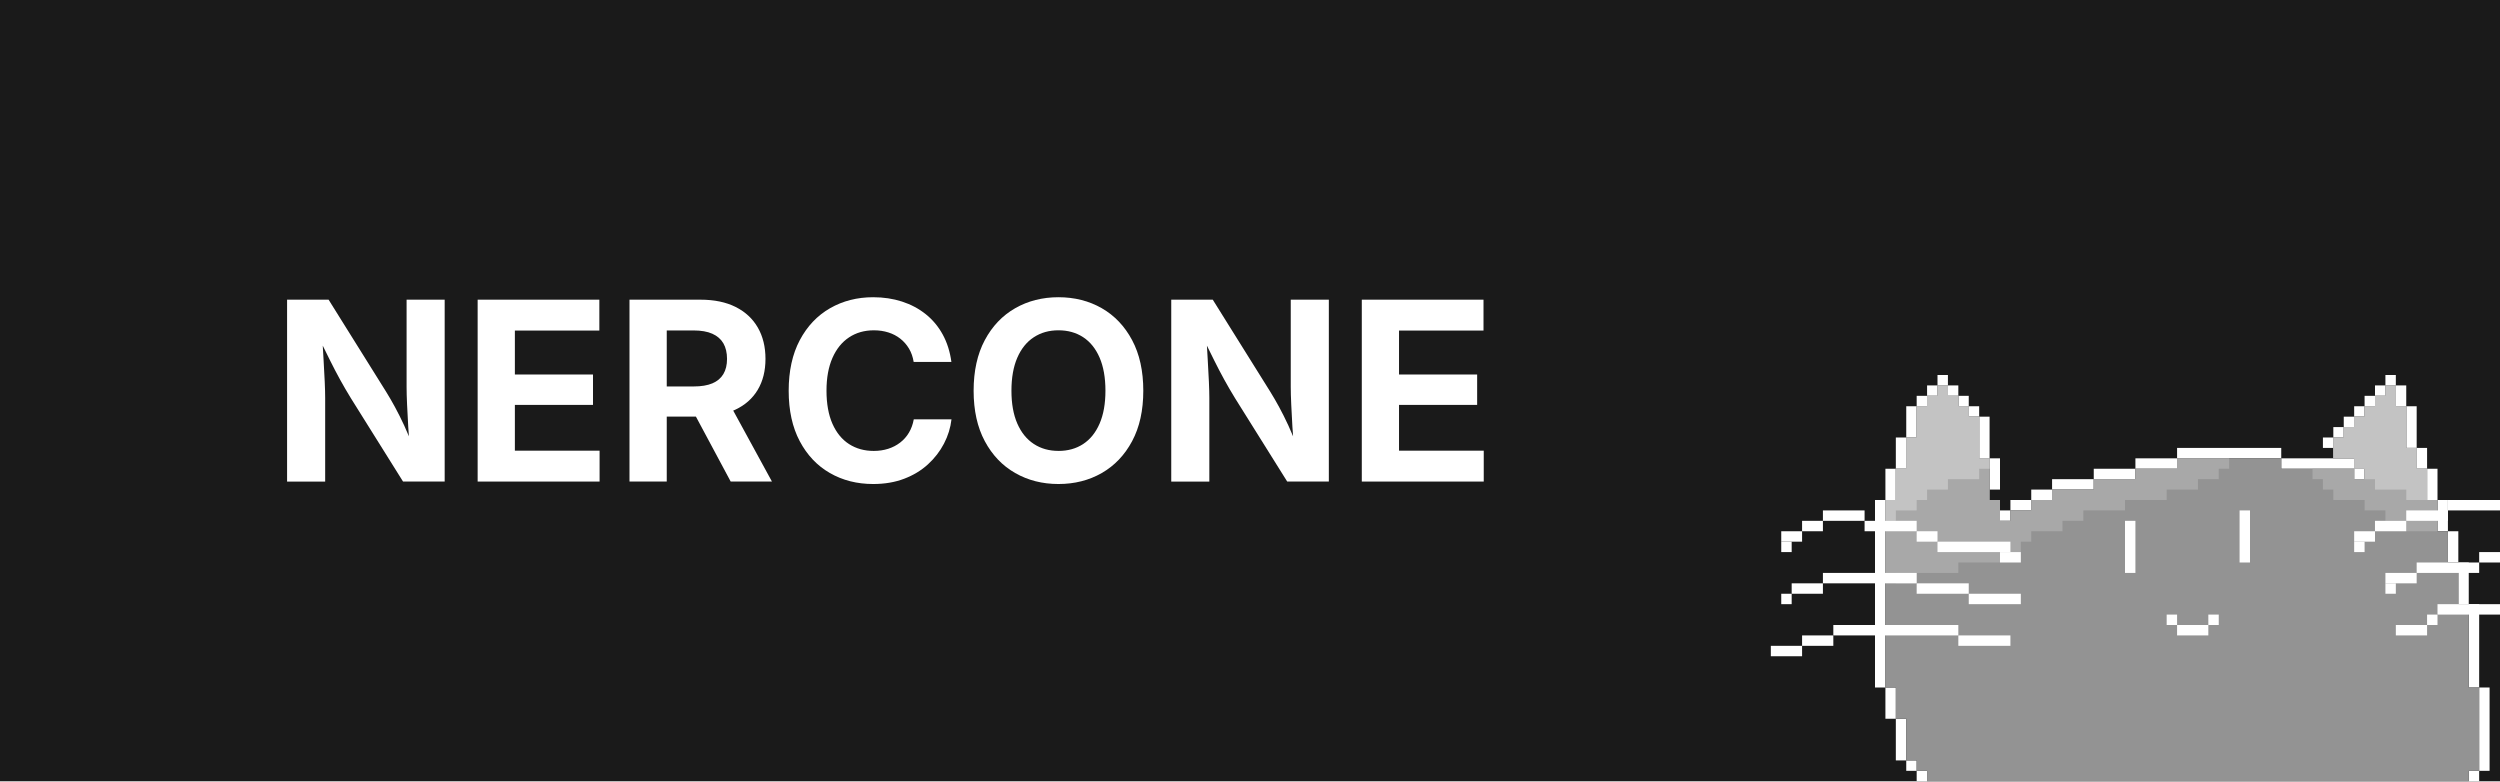
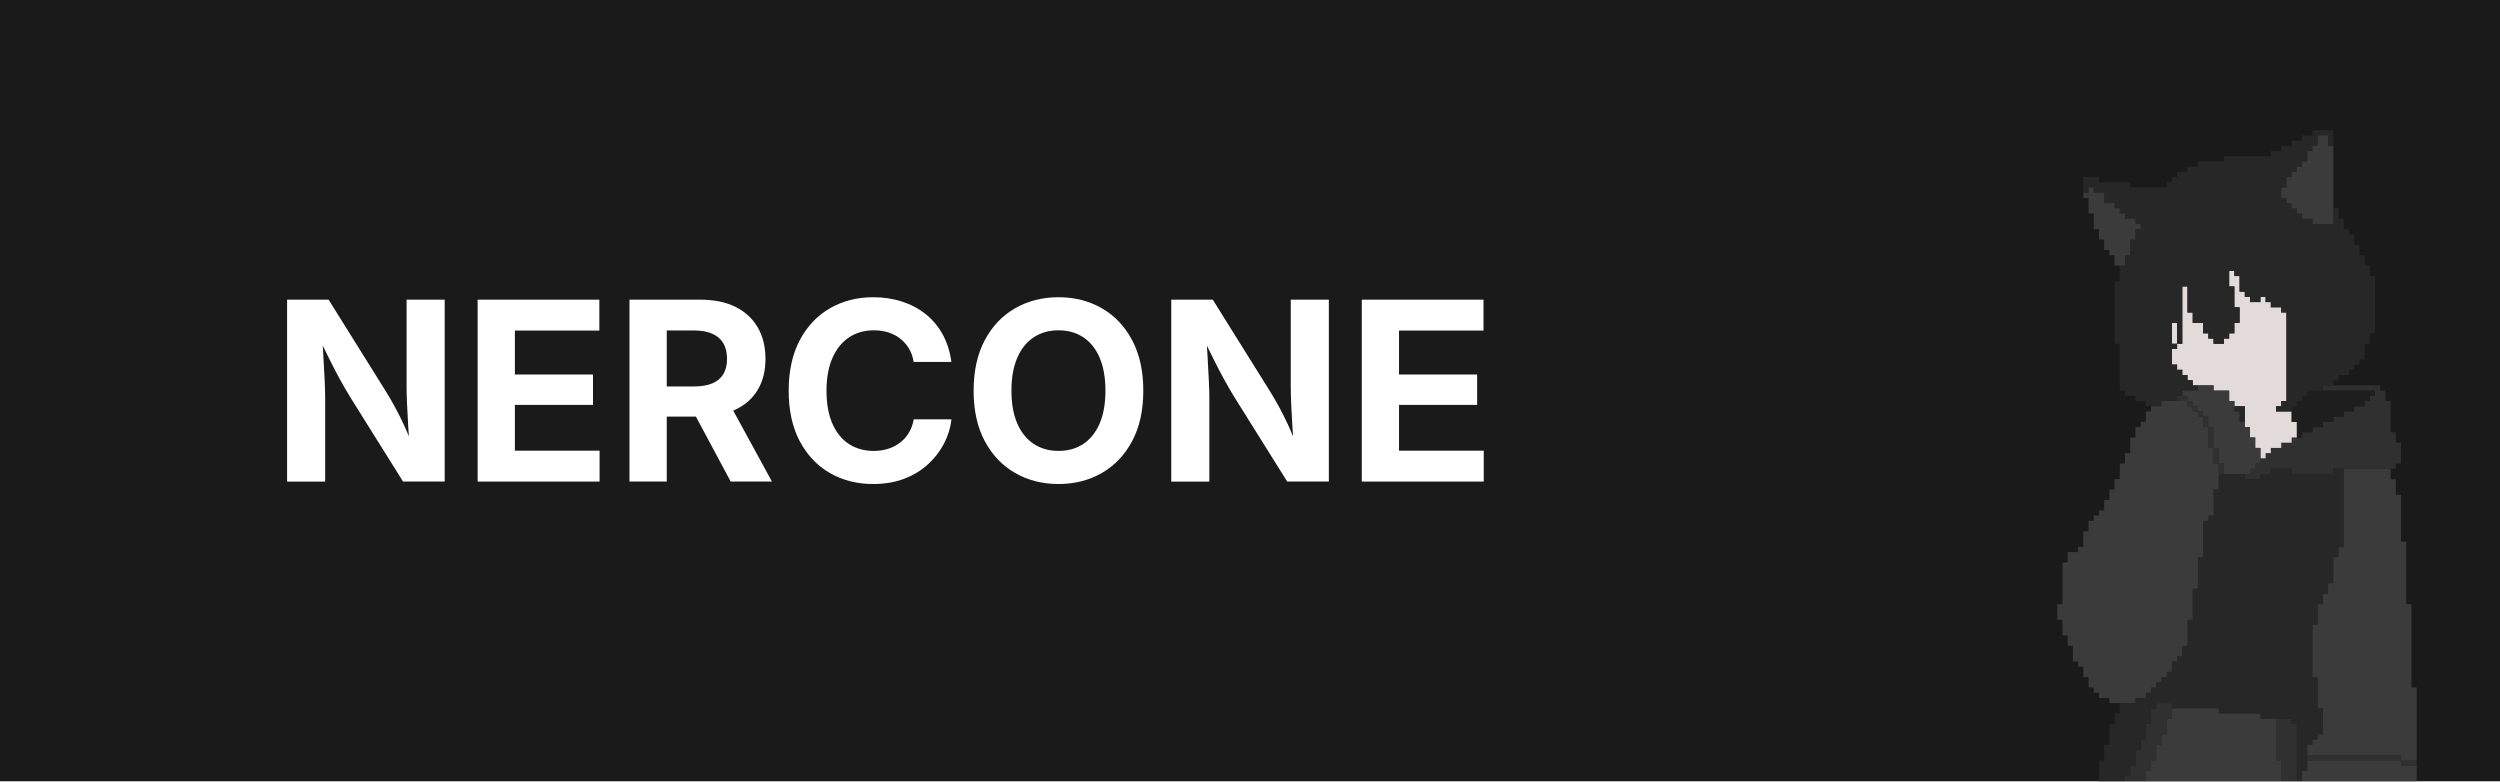
<svg xmlns="http://www.w3.org/2000/svg" id="_レイヤー_1" data-name="レイヤー 1" viewBox="0 0 1920 600">
  <defs>
    <style>
      .cls-1 {
-         fill: #939393;
+         fill: #3b3b3b;
      }

      .cls-2 {
-         fill: #c3c3c3;
+         fill: #1e1e1e;
      }

      .cls-3 {
+         fill: #272727;
+       }
+ 
+       .cls-4 {
+         fill: #303030;
+       }
+ 
+       .cls-5 {
        fill: #fff;
      }

-       .cls-4 {
-         fill: #a8a8a8;
+       .cls-6 {
+         fill: #e3dbd9;
      }

-       .cls-5 {
+       .cls-7 {
        fill: #1a1a1a;
      }
    </style>
  </defs>
-   <rect class="cls-5" width="1920" height="600" />
+   <rect class="cls-7" width="1920" height="600" />
  <g>
-     <g id="_輪郭" data-name="輪郭">
-       <rect class="cls-3" x="1472" y="592" width="8" height="8" />
-       <rect class="cls-3" x="1464" y="584" width="8" height="8" />
-       <rect class="cls-3" x="1456" y="552" width="8" height="32" />
-       <rect class="cls-3" x="1448" y="528" width="8" height="24" />
-       <rect class="cls-3" x="1440" y="384" width="8" height="144" />
-       <rect class="cls-3" x="1448" y="360" width="8" height="24" />
-       <rect class="cls-3" x="1456" y="336" width="8" height="24" />
-       <rect class="cls-3" x="1464" y="312" width="8" height="24" />
-       <rect class="cls-3" x="1472" y="304" width="8" height="8" />
-       <rect class="cls-3" x="1480" y="296" width="8" height="8" />
-       <rect class="cls-3" x="1488" y="288" width="8" height="8" />
-       <rect class="cls-3" x="1496" y="296" width="8" height="8" />
-       <rect class="cls-3" x="1504" y="304" width="8" height="8" />
-       <rect class="cls-3" x="1512" y="312" width="8" height="8" />
-       <rect class="cls-3" x="1520" y="320" width="8" height="32" />
-       <rect class="cls-3" x="1528" y="352" width="8" height="24" />
-       <rect class="cls-3" x="1536" y="392" width="8" height="8" />
-       <rect class="cls-3" x="1544" y="384" width="16" height="8" />
-       <rect class="cls-3" x="1560" y="376" width="16" height="8" />
-       <rect class="cls-3" x="1576" y="368" width="32" height="8" />
-       <rect class="cls-3" x="1608" y="360" width="32" height="8" />
-       <rect class="cls-3" x="1640" y="352" width="32" height="8" />
-       <rect class="cls-3" x="1672" y="344" width="80" height="8" />
-       <rect class="cls-3" x="1752" y="352" width="56" height="8" />
-       <rect class="cls-3" x="1808" y="360" width="8" height="8" />
-       <rect class="cls-3" x="1784" y="336" width="8" height="8" />
-       <rect class="cls-3" x="1792" y="328" width="8" height="8" />
-       <rect class="cls-3" x="1800" y="320" width="8" height="8" />
-       <rect class="cls-3" x="1808" y="312" width="8" height="8" />
-       <rect class="cls-3" x="1816" y="304" width="8" height="8" />
-       <rect class="cls-3" x="1824" y="296" width="8" height="8" />
-       <rect class="cls-3" x="1832" y="288" width="8" height="8" />
-       <rect class="cls-3" x="1840" y="296" width="8" height="16" />
-       <rect class="cls-3" x="1848" y="312" width="8" height="32" />
-       <rect class="cls-3" x="1856" y="344" width="8" height="16" />
-       <rect class="cls-3" x="1864" y="360" width="8" height="24" />
-       <rect class="cls-3" x="1872" y="384" width="8" height="24" />
-       <rect class="cls-3" x="1880" y="408" width="8" height="24" />
-       <rect class="cls-3" x="1888" y="432" width="8" height="32" />
-       <rect class="cls-3" x="1896" y="464" width="8" height="64" />
-       <rect class="cls-3" x="1904" y="528" width="8" height="64" />
-       <rect class="cls-3" x="1896" y="592" width="8" height="8" />
-     </g>
-     <g id="_毛" data-name="毛">
-       <path class="cls-1" d="M1896,528v-64h-8v-32h-8v-24h-8v-24h-8v-24h-8v-16h-8v-32h-8v-16h-8v8h-8v8h-8v8h-8v8h-8v8h-8v16h16v8h8v8h-8v-8h-56v-8h-80v8h-32v8h-32v8h-32v8h-16v8h-16v8h-8v-16h-8v-32h-8v-32h-8v-8h-8v-8h-8v-8h-8v8h-8v8h-8v24h-8v24h-8v24h-8v144h8v24h8v32h8v8h8v8h416v-8h8v-64h-8ZM1848.02,376v8h-.02v-8h.02Z" />
-       <polygon class="cls-4" points="1712 352 1712 360 1704 360 1704 368 1688 368 1688 376 1664 376 1664 384 1632 384 1632 392 1600 392 1600 400 1584 400 1584 408 1560 408 1560 416 1552 416 1552 424 1536 424 1536 432 1504 432 1504 440 1472 440 1472 448 1456 448 1456 440 1448 440 1448 384 1456 384 1456 360 1464 360 1464 336 1472 336 1472 312 1480 312 1480 304 1488 304 1488 296 1496 296 1496 304 1504 304 1504 312 1512 312 1512 320 1520 320 1520 352 1528 352 1528 384 1536 384 1536 400 1544 400 1544 392 1560 392 1560 384 1576 384 1576 376 1608 376 1608 368 1640 368 1640 360 1672 360 1672 352 1712 352" />
-       <polygon class="cls-2" points="1528 352 1528 360 1520 360 1520 368 1496 368 1496 376 1480 376 1480 384 1472 384 1472 392 1456 392 1456 400 1448 400 1448 384 1456 384 1456 360 1464 360 1464 336 1472 336 1472 312 1480 312 1480 304 1488 304 1488 296 1496 296 1496 304 1504 304 1504 312 1512 312 1512 320 1520 320 1520 352 1528 352" />
-       <path class="cls-4" d="M1864,384v-24h-8v-16h-8v-32h-8v-16h-8v8h-8v8h-8v8h-8v8h-8v8h-8v16h16v8h8v8h-8v-8h-32v8h8v8h8v8h24v8h16v8h16v8h24v-24h-8ZM1848,376h.02v8h-.02v-8Z" />
-       <polygon class="cls-2" points="1864 360 1864 384 1848.02 384 1848.02 376 1824 376 1824 368 1816 368 1816 360 1808 360 1808 352 1792 352 1792 336 1800 336 1800 328 1808 328 1808 320 1816 320 1816 312 1824 312 1824 304 1832 304 1832 296 1840 296 1840 312 1848 312 1848 344 1856 344 1856 360 1864 360" />
-     </g>
-     <g id="_ひげ" data-name="ひげ">
-       <rect class="cls-3" x="1536" y="424" width="16" height="8" />
-       <rect class="cls-3" x="1488" y="416" width="56" height="8" />
-       <rect class="cls-3" x="1472" y="408" width="16" height="8" />
-       <rect class="cls-3" x="1432" y="400" width="40" height="8" />
-       <rect class="cls-3" x="1400" y="392" width="32" height="8" />
-       <rect class="cls-3" x="1384" y="400" width="16" height="8" />
-       <rect class="cls-3" x="1368" y="408" width="16" height="8" />
-       <rect class="cls-3" x="1368" y="416" width="8" height="8" />
-       <rect class="cls-3" x="1512" y="456" width="40" height="8" />
-       <rect class="cls-3" x="1472" y="448" width="40" height="8" />
-       <rect class="cls-3" x="1400" y="440" width="72" height="8" />
-       <rect class="cls-3" x="1376" y="448" width="24" height="8" />
-       <rect class="cls-3" x="1368" y="456" width="8" height="8" />
-       <rect class="cls-3" x="1504" y="488" width="40" height="8" />
-       <rect class="cls-3" x="1408" y="480" width="96" height="8" />
-       <rect class="cls-3" x="1384" y="488" width="24" height="8" />
-       <rect class="cls-3" x="1360" y="496" width="24" height="8" />
-       <rect class="cls-3" x="1808" y="416" width="8" height="8" />
-       <rect class="cls-3" x="1808" y="408" width="16" height="8" />
-       <rect class="cls-3" x="1823.98" y="400" width="24.03" height="8" />
-       <rect class="cls-3" x="1848" y="392" width="32" height="8" />
-       <rect class="cls-3" x="1880" y="384" width="80" height="8" />
-       <rect class="cls-3" x="1832" y="448" width="8" height="8" />
-       <rect class="cls-3" x="1832" y="440" width="24" height="8" />
-       <rect class="cls-3" x="1856" y="432" width="48" height="8" />
-       <rect class="cls-3" x="1904" y="424" width="48" height="8" />
-       <rect class="cls-3" x="1840" y="480" width="24" height="8" />
-       <rect class="cls-3" x="1864" y="472" width="8" height="8" />
-       <rect class="cls-3" x="1872" y="464" width="48" height="8" />
-     </g>
-     <g id="_目" data-name="目">
-       <rect class="cls-3" x="1632" y="400" width="8" height="40" />
-       <rect class="cls-3" x="1720" y="392" width="8" height="40" />
-     </g>
-     <g id="_口" data-name="口">
-       <rect class="cls-3" x="1664" y="472" width="8" height="8" />
-       <rect class="cls-3" x="1672" y="480" width="24" height="8" />
-       <rect class="cls-3" x="1696" y="472" width="8" height="8" />
-     </g>
+     <path class="cls-5" d="M220.48,369.84v-139.69h31.88l44.16,70.69c2.25,3.63,4.53,7.56,6.84,11.81,2.31,4.25,4.67,8.97,7.08,14.16,2.41,5.19,4.8,11.03,7.17,17.53h-2.91c-.44-5.19-.83-10.72-1.17-16.59-.34-5.87-.64-11.5-.89-16.88-.25-5.37-.38-9.94-.38-13.69v-67.03h29.25v139.69h-31.97l-40.12-64.12c-2.94-4.81-5.66-9.48-8.16-14.02-2.5-4.53-5.11-9.53-7.83-15-2.72-5.47-5.95-12.01-9.7-19.64h3.66c.38,6.75.75,13.22,1.12,19.41s.67,11.8.89,16.83c.22,5.03.33,9.14.33,12.33v64.22h-29.25Z" />
+     <path class="cls-5" d="M366.83,369.84v-139.69h93.47v23.72h-64.88v33.75h60v23.34h-60v35.16h65.06v23.72h-93.66Z" />
+     <path class="cls-5" d="M483.45,369.84v-139.69h54.47c10.62,0,19.66,1.88,27.09,5.62,7.44,3.75,13.11,9.03,17.02,15.84,3.91,6.81,5.86,14.81,5.86,24s-1.98,17.11-5.95,23.77c-3.97,6.66-9.72,11.75-17.25,15.28-7.53,3.53-16.67,5.3-27.42,5.3h-36.94v-23.16h32.34c5.87,0,10.69-.8,14.44-2.39s6.56-3.97,8.44-7.12c1.88-3.16,2.81-7.05,2.81-11.67s-.94-8.73-2.81-11.95c-1.88-3.22-4.7-5.67-8.48-7.36-3.78-1.69-8.61-2.53-14.48-2.53h-20.53v116.06h-28.59ZM561.17,369.84l-34.03-63.56h31.03l34.69,63.56h-31.69Z" />
+     <path class="cls-5" d="M670.58,371.72c-12.38,0-23.45-2.81-33.23-8.44-9.78-5.62-17.5-13.78-23.16-24.47-5.66-10.69-8.48-23.59-8.48-38.72s2.84-28.14,8.53-38.86c5.69-10.72,13.44-18.89,23.25-24.52,9.81-5.62,20.84-8.44,33.09-8.44,7.94,0,15.33,1.11,22.17,3.33,6.84,2.22,12.92,5.45,18.23,9.7,5.31,4.25,9.66,9.45,13.03,15.61,3.38,6.16,5.59,13.17,6.66,21.05h-28.97c-.63-3.87-1.83-7.3-3.61-10.27-1.78-2.97-4-5.5-6.66-7.59-2.66-2.09-5.7-3.69-9.14-4.78-3.44-1.09-7.16-1.64-11.16-1.64-7.25,0-13.61,1.81-19.08,5.44-5.47,3.63-9.72,8.89-12.75,15.8-3.03,6.91-4.55,15.3-4.55,25.17s1.53,18.53,4.59,25.41c3.06,6.88,7.31,12.06,12.75,15.56,5.44,3.5,11.75,5.25,18.94,5.25,4,0,7.7-.55,11.11-1.64,3.41-1.09,6.47-2.69,9.19-4.78,2.72-2.09,4.97-4.64,6.75-7.64,1.78-3,3.01-6.41,3.7-10.22h28.97c-.75,6.5-2.67,12.72-5.77,18.66-3.09,5.94-7.2,11.25-12.33,15.94-5.13,4.69-11.22,8.38-18.28,11.06-7.06,2.69-15,4.03-23.81,4.03Z" />
+     <path class="cls-5" d="M812.89,371.72c-12.31,0-23.39-2.81-33.23-8.44-9.84-5.62-17.62-13.78-23.34-24.47-5.72-10.69-8.58-23.59-8.58-38.72s2.86-28.14,8.58-38.86c5.72-10.72,13.5-18.89,23.34-24.52,9.84-5.62,20.92-8.44,33.23-8.44s23.47,2.81,33.28,8.44c9.81,5.62,17.58,13.8,23.3,24.52,5.72,10.72,8.58,23.67,8.58,38.86s-2.86,28.03-8.58,38.72c-5.72,10.69-13.49,18.84-23.3,24.47-9.81,5.62-20.91,8.44-33.28,8.44ZM812.89,346.31c7.25,0,13.58-1.76,18.98-5.3,5.41-3.53,9.61-8.75,12.61-15.66,3-6.91,4.5-15.33,4.5-25.27s-1.5-18.55-4.5-25.45c-3-6.91-7.2-12.12-12.61-15.66-5.41-3.53-11.73-5.3-18.98-5.3s-13.5,1.78-18.94,5.34-9.66,8.8-12.66,15.7c-3,6.91-4.5,15.36-4.5,25.36s1.5,18.34,4.5,25.22c3,6.88,7.22,12.09,12.66,15.66s11.75,5.34,18.94,5.34Z" />
+     <path class="cls-5" d="M899.52,369.84v-139.69h31.88l44.16,70.69c2.25,3.63,4.53,7.56,6.84,11.81,2.31,4.25,4.67,8.97,7.08,14.16,2.41,5.19,4.8,11.03,7.17,17.53h-2.91c-.44-5.19-.83-10.72-1.17-16.59-.34-5.87-.64-11.5-.89-16.88-.25-5.37-.38-9.94-.38-13.69v-67.03h29.25v139.69h-31.97l-40.12-64.12c-2.94-4.81-5.66-9.48-8.16-14.02-2.5-4.53-5.11-9.53-7.83-15-2.72-5.47-5.95-12.01-9.7-19.64h3.66c.38,6.75.75,13.22,1.12,19.41s.67,11.8.89,16.83c.22,5.03.33,9.14.33,12.33v64.22h-29.25Z" />
+     <path class="cls-5" d="M1045.86,369.84v-139.69h93.47v23.72h-64.88v33.75h60v23.34h-60v35.16h65.06v23.72h-93.66Z" />
  </g>
  <g>
-     <path class="cls-3" d="M220.48,369.84v-139.69h31.88l44.16,70.69c2.25,3.63,4.53,7.56,6.84,11.81,2.31,4.25,4.67,8.97,7.08,14.16,2.41,5.19,4.8,11.03,7.17,17.53h-2.91c-.44-5.19-.83-10.72-1.17-16.59-.34-5.87-.64-11.5-.89-16.88-.25-5.37-.38-9.94-.38-13.69v-67.03h29.25v139.69h-31.97l-40.12-64.12c-2.94-4.81-5.66-9.48-8.16-14.02-2.5-4.53-5.11-9.53-7.83-15-2.72-5.47-5.95-12.01-9.7-19.64h3.66c.38,6.75.75,13.22,1.12,19.41s.67,11.8.89,16.83c.22,5.03.33,9.14.33,12.33v64.22h-29.25Z" />
-     <path class="cls-3" d="M366.83,369.84v-139.69h93.47v23.72h-64.88v33.75h60v23.34h-60v35.16h65.06v23.72h-93.66Z" />
-     <path class="cls-3" d="M483.45,369.84v-139.69h54.47c10.62,0,19.66,1.88,27.09,5.62,7.44,3.75,13.11,9.03,17.02,15.84,3.91,6.81,5.86,14.81,5.86,24s-1.98,17.11-5.95,23.77c-3.97,6.66-9.72,11.75-17.25,15.28-7.53,3.53-16.67,5.3-27.42,5.3h-36.94v-23.16h32.34c5.87,0,10.69-.8,14.44-2.39s6.56-3.97,8.44-7.12c1.88-3.16,2.81-7.05,2.81-11.67s-.94-8.73-2.81-11.95c-1.88-3.22-4.7-5.67-8.48-7.36-3.78-1.69-8.61-2.53-14.48-2.53h-20.53v116.06h-28.59ZM561.17,369.84l-34.03-63.56h31.03l34.69,63.56h-31.69Z" />
-     <path class="cls-3" d="M670.58,371.72c-12.38,0-23.45-2.81-33.23-8.44-9.78-5.62-17.5-13.78-23.16-24.47-5.66-10.69-8.48-23.59-8.48-38.72s2.84-28.14,8.53-38.86c5.69-10.72,13.44-18.89,23.25-24.52,9.81-5.62,20.84-8.44,33.09-8.44,7.94,0,15.33,1.11,22.17,3.33,6.84,2.22,12.92,5.45,18.23,9.7,5.31,4.25,9.66,9.45,13.03,15.61,3.38,6.16,5.59,13.17,6.66,21.05h-28.97c-.63-3.87-1.83-7.3-3.61-10.27-1.78-2.97-4-5.5-6.66-7.59-2.66-2.09-5.7-3.69-9.14-4.78-3.44-1.09-7.16-1.64-11.16-1.64-7.25,0-13.61,1.81-19.08,5.44-5.47,3.63-9.72,8.89-12.75,15.8-3.03,6.91-4.55,15.3-4.55,25.17s1.53,18.53,4.59,25.41c3.06,6.88,7.31,12.06,12.75,15.56,5.44,3.5,11.75,5.25,18.94,5.25,4,0,7.7-.55,11.11-1.64,3.41-1.09,6.47-2.69,9.19-4.78,2.72-2.09,4.97-4.64,6.75-7.64,1.78-3,3.01-6.41,3.7-10.22h28.97c-.75,6.5-2.67,12.72-5.77,18.66-3.09,5.94-7.2,11.25-12.33,15.94-5.13,4.69-11.22,8.38-18.28,11.06-7.06,2.69-15,4.03-23.81,4.03Z" />
-     <path class="cls-3" d="M812.89,371.72c-12.31,0-23.39-2.81-33.23-8.44-9.84-5.62-17.62-13.78-23.34-24.47-5.72-10.69-8.58-23.59-8.58-38.72s2.86-28.14,8.58-38.86c5.72-10.72,13.5-18.89,23.34-24.52,9.84-5.62,20.92-8.44,33.23-8.44s23.47,2.81,33.28,8.44c9.81,5.62,17.58,13.8,23.3,24.52,5.72,10.72,8.58,23.67,8.58,38.86s-2.86,28.03-8.58,38.72c-5.72,10.69-13.49,18.84-23.3,24.47-9.81,5.62-20.91,8.44-33.28,8.44ZM812.89,346.31c7.25,0,13.58-1.76,18.98-5.3,5.41-3.53,9.61-8.75,12.61-15.66,3-6.91,4.5-15.33,4.5-25.27s-1.5-18.55-4.5-25.45c-3-6.91-7.2-12.12-12.61-15.66-5.41-3.53-11.73-5.3-18.98-5.3s-13.5,1.78-18.94,5.34-9.66,8.8-12.66,15.7c-3,6.91-4.5,15.36-4.5,25.36s1.5,18.34,4.5,25.22c3,6.88,7.22,12.09,12.66,15.66s11.75,5.34,18.94,5.34Z" />
-     <path class="cls-3" d="M899.52,369.84v-139.69h31.88l44.16,70.69c2.25,3.63,4.53,7.56,6.84,11.81,2.31,4.25,4.67,8.97,7.08,14.16,2.41,5.19,4.8,11.03,7.17,17.53h-2.91c-.44-5.19-.83-10.72-1.17-16.59-.34-5.87-.64-11.5-.89-16.88-.25-5.37-.38-9.94-.38-13.69v-67.03h29.25v139.69h-31.97l-40.12-64.12c-2.94-4.81-5.66-9.48-8.16-14.02-2.5-4.53-5.11-9.53-7.83-15-2.72-5.47-5.95-12.01-9.7-19.64h3.66c.38,6.75.75,13.22,1.12,19.41s.67,11.8.89,16.83c.22,5.03.33,9.14.33,12.33v64.22h-29.25Z" />
-     <path class="cls-3" d="M1045.86,369.84v-139.69h93.47v23.72h-64.88v33.75h60v23.34h-60v35.16h65.06v23.72h-93.66Z" />
+     <rect class="cls-4" x="1704" y="356" width="4" height="8" />
+     <rect class="cls-4" x="1692" y="320" width="4" height="8" />
+     <rect class="cls-4" x="1696" y="328" width="4" height="16" />
+     <rect class="cls-4" x="1772" y="580" width="72" height="4" />
+     <polygon class="cls-4" points="1764 556 1764 600 1752 600 1752 584 1748 584 1748 552 1760 552 1760 556 1764 556" />
+     <rect class="cls-4" x="1700" y="344" width="4" height="12" />
+     <rect class="cls-4" x="1844" y="584" width="12" height="4" />
+     <rect class="cls-4" x="1688" y="316" width="4" height="4" />
+     <rect class="cls-4" x="1684" y="312" width="4" height="4" />
+     <polygon class="cls-4" points="1844 340 1844 356 1840 356 1840 360 1792 360 1792 364 1760 364 1760 360 1744 360 1744 364 1736 364 1736 368 1724 368 1724 364 1728 364 1728 360 1732 360 1732 356 1736 356 1736 352 1740 352 1740 348 1744 348 1744 344 1752 344 1752 340 1760 340 1760 336 1768 336 1768 332 1776 332 1776 328 1784 328 1784 324 1792 324 1792 320 1800 320 1800 316 1808 316 1808 312 1816 312 1816 308 1820 308 1820 304 1824 304 1824 300 1784 300 1784 296 1828 296 1828 300 1832 300 1832 308 1836 308 1836 332 1840 332 1840 340 1844 340" />
+     <polygon class="cls-4" points="1668 540 1668 552 1664 552 1664 564 1660 564 1660 572 1656 572 1656 584 1652 584 1652 592 1648 592 1648 600 1632 600 1632 596 1636 596 1636 588 1640 588 1640 576 1644 576 1644 568 1648 568 1648 556 1652 556 1652 544 1656 544 1656 540 1668 540" />
+     <rect class="cls-4" x="1680" y="308" width="4" height="4" />
+     <rect class="cls-4" x="1672" y="304" width="8" height="4" />
+     <polygon class="cls-6" points="1764 324 1764 336 1760 336 1760 340 1752 340 1752 344 1744 344 1744 348 1740 348 1740 352 1736 352 1736 344 1732 344 1732 336 1728 336 1728 328 1724 328 1724 312 1716 312 1716 308 1712 308 1712 300 1700 300 1700 296 1684 296 1684 292 1680 292 1680 288 1676 288 1676 284 1672 284 1672 280 1668 280 1668 268 1672 268 1672 264 1676 264 1676 220 1680 220 1680 240 1684 240 1684 248 1692 248 1692 256 1696 256 1696 260 1700 260 1700 264 1708 264 1708 260 1712 260 1712 256 1716 256 1716 248 1720 248 1720 236 1716 236 1716 220 1712 220 1712 208 1716 208 1716 212 1720 212 1720 224 1724 224 1724 228 1728 228 1728 232 1736 232 1736 228 1740 228 1740 232 1744 232 1744 236 1752 236 1752 240 1756 240 1756 308 1752 308 1752 312 1748 312 1748 316 1760 316 1760 324 1764 324" />
+     <rect class="cls-6" x="1668" y="248" width="4" height="16" />
+     <polygon class="cls-2" points="1824 300 1824 304 1820 304 1820 308 1816 308 1816 312 1808 312 1808 316 1800 316 1800 320 1792 320 1792 324 1784 324 1784 328 1776 328 1776 332 1768 332 1768 336 1764 336 1764 324 1760 324 1760 312 1764 312 1764 308 1768 308 1768 304 1772 304 1772 300 1824 300" />
+     <polygon class="cls-3" points="1824 212 1824 256 1820 256 1820 264 1816 264 1816 276 1812 276 1812 280 1808 280 1808 284 1804 284 1804 288 1796 288 1796 292 1792 292 1792 296 1784 296 1784 300 1772 300 1772 304 1768 304 1768 308 1764 308 1764 312 1760 312 1760 316 1748 316 1748 312 1752 312 1752 308 1756 308 1756 240 1752 240 1752 236 1744 236 1744 232 1740 232 1740 228 1736 228 1736 232 1728 232 1728 228 1724 228 1724 224 1720 224 1720 212 1716 212 1716 208 1712 208 1712 220 1716 220 1716 236 1720 236 1720 248 1716 248 1716 256 1712 256 1712 260 1708 260 1708 264 1700 264 1700 260 1696 260 1696 256 1692 256 1692 248 1684 248 1684 240 1680 240 1680 220 1676 220 1676 264 1672 264 1672 248 1668 248 1668 264 1672 264 1672 268 1668 268 1668 280 1672 280 1672 284 1676 284 1676 288 1680 288 1680 292 1684 292 1684 296 1688 296 1688 300 1676 300 1676 304 1672 304 1672 308 1660 308 1660 312 1648 312 1648 308 1640 308 1640 304 1632 304 1632 300 1628 300 1628 264 1624 264 1624 216 1628 216 1628 204 1632 204 1632 196 1636 196 1636 184 1640 184 1640 176 1644 176 1644 172 1640 172 1640 168 1632 168 1632 164 1628 164 1628 160 1624 160 1624 156 1616 156 1616 148 1608 148 1608 144 1604 144 1604 148 1600 148 1600 136 1612 136 1612 140 1636 140 1636 144 1664 144 1664 140 1668 140 1668 136 1672 136 1672 132 1680 132 1680 128 1688 128 1688 124 1708 124 1708 120 1744 120 1744 116 1752 116 1752 112 1760 112 1760 108 1768 108 1768 104 1776 104 1776 100 1792 100 1792 112 1788 112 1788 104 1780 104 1780 112 1776 112 1776 116 1772 116 1772 124 1768 124 1768 128 1764 128 1764 132 1760 132 1760 136 1756 136 1756 144 1752 144 1752 152 1756 152 1756 156 1760 156 1760 160 1764 160 1764 164 1768 164 1768 168 1776 168 1776 172 1792 172 1792 160 1796 160 1796 168 1800 168 1800 176 1804 176 1804 180 1808 180 1808 188 1812 188 1812 196 1816 196 1816 204 1820 204 1820 212 1824 212" />
+     <polygon class="cls-3" points="1800 360 1800 420 1796 420 1796 428 1792 428 1792 448 1788 448 1788 456 1784 456 1784 464 1780 464 1780 480 1776 480 1776 520 1780 520 1780 544 1784 544 1784 564 1780 564 1780 568 1776 568 1776 572 1772 572 1772 592 1768 592 1768 600 1764 600 1764 556 1760 556 1760 552 1736 552 1736 548 1704 548 1704 544 1668 544 1668 540 1656 540 1656 544 1652 544 1652 556 1648 556 1648 568 1644 568 1644 576 1640 576 1640 588 1636 588 1636 596 1632 596 1632 600 1612 600 1612 584 1616 584 1616 572 1620 572 1620 556 1624 556 1624 548 1628 548 1628 540 1640 540 1640 536 1648 536 1648 532 1652 532 1652 528 1656 528 1656 524 1660 524 1660 520 1664 520 1664 516 1668 516 1668 508 1672 508 1672 504 1676 504 1676 496 1680 496 1680 476 1684 476 1684 452 1688 452 1688 428 1692 428 1692 400 1696 400 1696 396 1700 396 1700 376 1704 376 1704 364 1724 364 1724 368 1736 368 1736 364 1744 364 1744 360 1760 360 1760 364 1792 364 1792 360 1800 360" />
+     <polygon class="cls-3" points="1724 312 1724 324 1720 324 1720 316 1716 316 1716 312 1724 312" />
+     <polygon class="cls-1" points="1704 356 1704 376 1700 376 1700 396 1696 396 1696 400 1692 400 1692 428 1688 428 1688 452 1684 452 1684 476 1680 476 1680 496 1676 496 1676 504 1672 504 1672 508 1668 508 1668 516 1664 516 1664 520 1660 520 1660 524 1656 524 1656 528 1652 528 1652 532 1648 532 1648 536 1640 536 1640 540 1620 540 1620 536 1612 536 1612 532 1608 532 1608 528 1604 528 1604 520 1600 520 1600 512 1596 512 1596 508 1592 508 1592 496 1588 496 1588 488 1584 488 1584 476 1580 476 1580 464 1584 464 1584 432 1588 432 1588 424 1596 424 1596 420 1600 420 1600 408 1604 408 1604 400 1608 400 1608 396 1612 396 1612 392 1616 392 1616 384 1620 384 1620 376 1624 376 1624 368 1628 368 1628 356 1632 356 1632 348 1636 348 1636 336 1640 336 1640 328 1644 328 1644 324 1648 324 1648 316 1652 316 1652 312 1660 312 1660 308 1680 308 1680 312 1684 312 1684 316 1688 316 1688 320 1692 320 1692 328 1696 328 1696 344 1700 344 1700 356 1704 356" />
+     <polygon class="cls-1" points="1856 588 1856 600 1768 600 1768 592 1772 592 1772 584 1844 584 1844 588 1856 588" />
+     <polygon class="cls-1" points="1856 528 1856 584 1844 584 1844 580 1772 580 1772 572 1776 572 1776 568 1780 568 1780 564 1784 564 1784 544 1780 544 1780 520 1776 520 1776 480 1780 480 1780 464 1784 464 1784 456 1788 456 1788 448 1792 448 1792 428 1796 428 1796 420 1800 420 1800 360 1836 360 1836 368 1840 368 1840 380 1844 380 1844 416 1848 416 1848 464 1852 464 1852 528 1856 528" />
+     <polygon class="cls-1" points="1752 584 1752 600 1648 600 1648 592 1652 592 1652 584 1656 584 1656 572 1660 572 1660 564 1664 564 1664 552 1668 552 1668 544 1704 544 1704 548 1736 548 1736 552 1748 552 1748 584 1752 584" />
+     <polygon class="cls-1" points="1644 172 1644 176 1640 176 1640 184 1636 184 1636 196 1632 196 1632 204 1624 204 1624 196 1620 196 1620 192 1616 192 1616 184 1612 184 1612 176 1608 176 1608 164 1604 164 1604 152 1600 152 1600 148 1604 148 1604 144 1608 144 1608 148 1616 148 1616 156 1624 156 1624 160 1628 160 1628 164 1632 164 1632 168 1640 168 1640 172 1644 172" />
+     <polygon class="cls-1" points="1792 112 1792 172 1776 172 1776 168 1768 168 1768 164 1764 164 1764 160 1760 160 1760 156 1756 156 1756 152 1752 152 1752 144 1756 144 1756 136 1760 136 1760 132 1764 132 1764 128 1768 128 1768 124 1772 124 1772 116 1776 116 1776 112 1780 112 1780 104 1788 104 1788 112 1792 112" />
+     <polygon class="cls-1" points="1736 344 1736 356 1732 356 1732 360 1728 360 1728 364 1708 364 1708 356 1704 356 1704 344 1700 344 1700 328 1696 328 1696 320 1692 320 1692 316 1688 316 1688 312 1684 312 1684 308 1680 308 1680 304 1676 304 1676 300 1688 300 1688 296 1700 296 1700 300 1712 300 1712 308 1716 308 1716 316 1720 316 1720 324 1724 324 1724 328 1728 328 1728 336 1732 336 1732 344 1736 344" />
  </g>
</svg>
